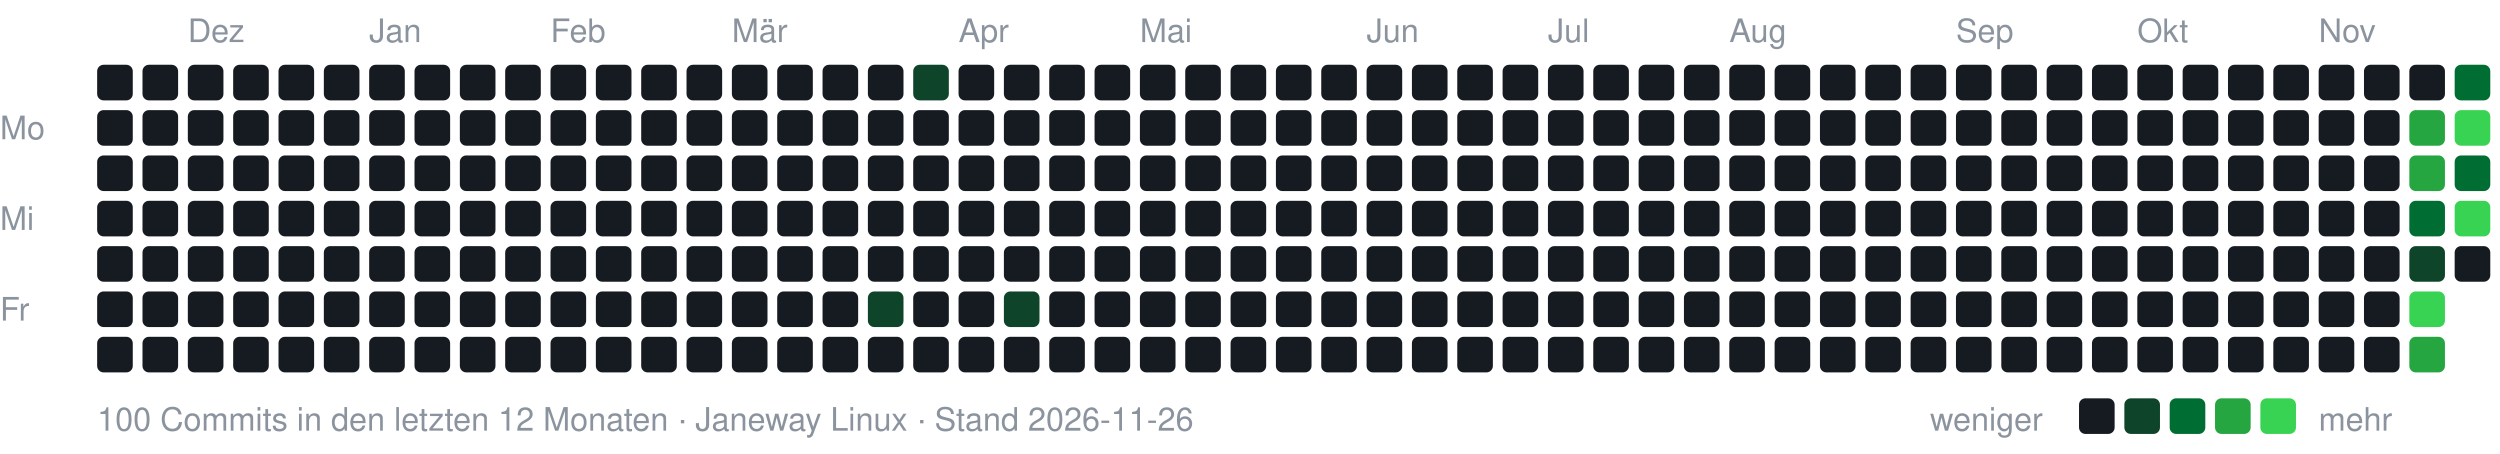
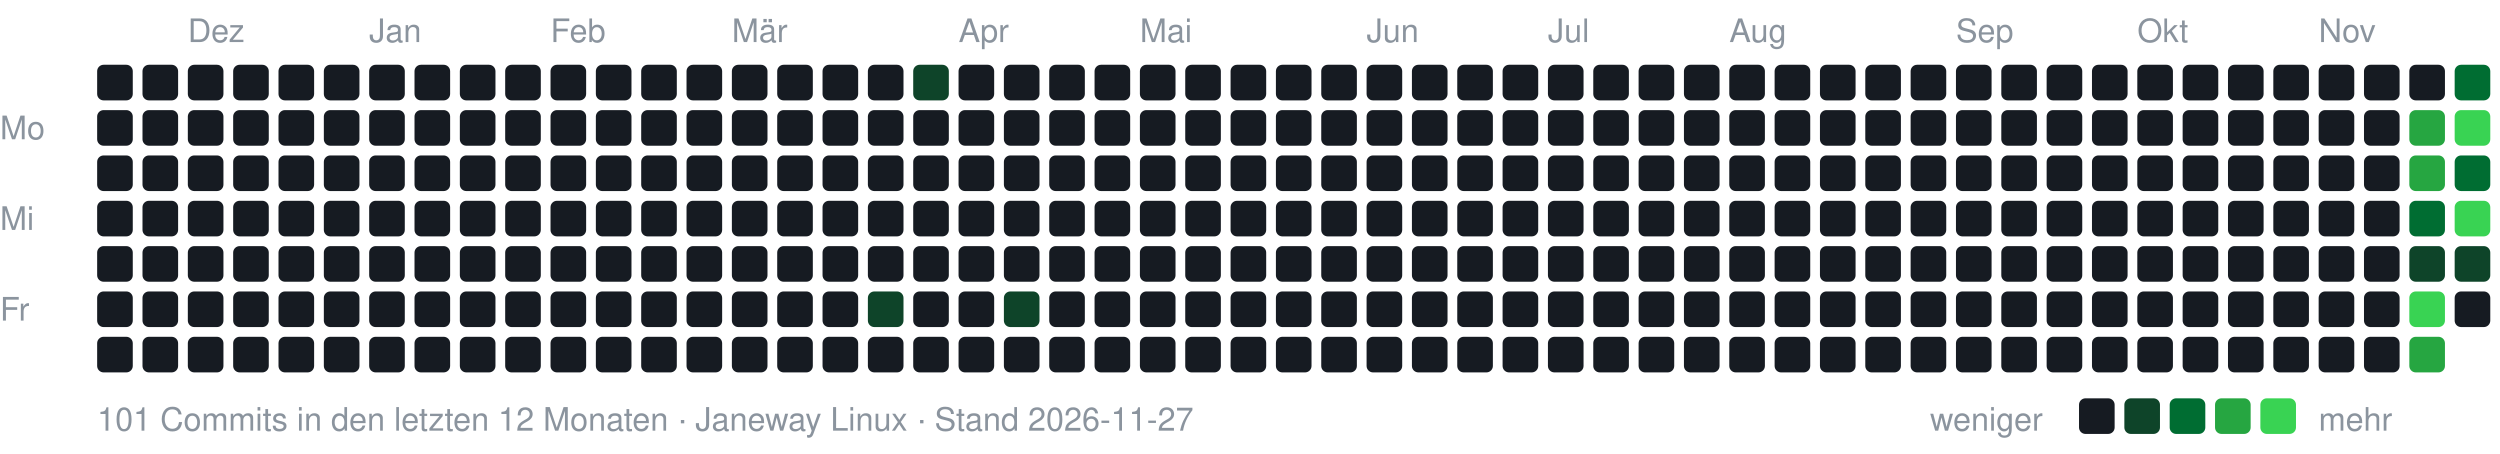
<svg xmlns="http://www.w3.org/2000/svg" viewBox="0 0 772 140" width="772" height="140">
  <g font-family="-apple-system,BlinkMacSystemFont,Segoe UI,Helvetica,Arial,sans-serif" font-size="10" fill="#8b949e">
    <text x="58" y="13">Dez</text>
    <text x="114" y="13">Jan</text>
    <text x="170" y="13">Feb</text>
    <text x="226" y="13">Mär</text>
    <text x="296" y="13">Apr</text>
    <text x="352" y="13">Mai</text>
    <text x="422" y="13">Jun</text>
    <text x="478" y="13">Jul</text>
    <text x="534" y="13">Aug</text>
    <text x="604" y="13">Sep</text>
    <text x="660" y="13">Okt</text>
    <text x="716" y="13">Nov</text>
    <text x="0" y="43">Mo</text>
    <text x="0" y="71">Mi</text>
    <text x="0" y="99">Fr</text>
    <rect x="30" y="20" width="11" height="11" rx="2" fill="#161b22" />
    <rect x="30" y="34" width="11" height="11" rx="2" fill="#161b22" />
    <rect x="30" y="48" width="11" height="11" rx="2" fill="#161b22" />
    <rect x="30" y="62" width="11" height="11" rx="2" fill="#161b22" />
    <rect x="30" y="76" width="11" height="11" rx="2" fill="#161b22" />
    <rect x="30" y="90" width="11" height="11" rx="2" fill="#161b22" />
    <rect x="30" y="104" width="11" height="11" rx="2" fill="#161b22" />
    <rect x="44" y="20" width="11" height="11" rx="2" fill="#161b22" />
    <rect x="44" y="34" width="11" height="11" rx="2" fill="#161b22" />
    <rect x="44" y="48" width="11" height="11" rx="2" fill="#161b22" />
    <rect x="44" y="62" width="11" height="11" rx="2" fill="#161b22" />
    <rect x="44" y="76" width="11" height="11" rx="2" fill="#161b22" />
    <rect x="44" y="90" width="11" height="11" rx="2" fill="#161b22" />
    <rect x="44" y="104" width="11" height="11" rx="2" fill="#161b22" />
    <rect x="58" y="20" width="11" height="11" rx="2" fill="#161b22" />
    <rect x="58" y="34" width="11" height="11" rx="2" fill="#161b22" />
    <rect x="58" y="48" width="11" height="11" rx="2" fill="#161b22" />
    <rect x="58" y="62" width="11" height="11" rx="2" fill="#161b22" />
    <rect x="58" y="76" width="11" height="11" rx="2" fill="#161b22" />
    <rect x="58" y="90" width="11" height="11" rx="2" fill="#161b22" />
    <rect x="58" y="104" width="11" height="11" rx="2" fill="#161b22" />
    <rect x="72" y="20" width="11" height="11" rx="2" fill="#161b22" />
    <rect x="72" y="34" width="11" height="11" rx="2" fill="#161b22" />
    <rect x="72" y="48" width="11" height="11" rx="2" fill="#161b22" />
    <rect x="72" y="62" width="11" height="11" rx="2" fill="#161b22" />
    <rect x="72" y="76" width="11" height="11" rx="2" fill="#161b22" />
    <rect x="72" y="90" width="11" height="11" rx="2" fill="#161b22" />
    <rect x="72" y="104" width="11" height="11" rx="2" fill="#161b22" />
    <rect x="86" y="20" width="11" height="11" rx="2" fill="#161b22" />
    <rect x="86" y="34" width="11" height="11" rx="2" fill="#161b22" />
    <rect x="86" y="48" width="11" height="11" rx="2" fill="#161b22" />
    <rect x="86" y="62" width="11" height="11" rx="2" fill="#161b22" />
    <rect x="86" y="76" width="11" height="11" rx="2" fill="#161b22" />
    <rect x="86" y="90" width="11" height="11" rx="2" fill="#161b22" />
    <rect x="86" y="104" width="11" height="11" rx="2" fill="#161b22" />
    <rect x="100" y="20" width="11" height="11" rx="2" fill="#161b22" />
    <rect x="100" y="34" width="11" height="11" rx="2" fill="#161b22" />
    <rect x="100" y="48" width="11" height="11" rx="2" fill="#161b22" />
    <rect x="100" y="62" width="11" height="11" rx="2" fill="#161b22" />
    <rect x="100" y="76" width="11" height="11" rx="2" fill="#161b22" />
    <rect x="100" y="90" width="11" height="11" rx="2" fill="#161b22" />
    <rect x="100" y="104" width="11" height="11" rx="2" fill="#161b22" />
    <rect x="114" y="20" width="11" height="11" rx="2" fill="#161b22" />
    <rect x="114" y="34" width="11" height="11" rx="2" fill="#161b22" />
    <rect x="114" y="48" width="11" height="11" rx="2" fill="#161b22" />
    <rect x="114" y="62" width="11" height="11" rx="2" fill="#161b22" />
    <rect x="114" y="76" width="11" height="11" rx="2" fill="#161b22" />
    <rect x="114" y="90" width="11" height="11" rx="2" fill="#161b22" />
    <rect x="114" y="104" width="11" height="11" rx="2" fill="#161b22" />
    <rect x="128" y="20" width="11" height="11" rx="2" fill="#161b22" />
    <rect x="128" y="34" width="11" height="11" rx="2" fill="#161b22" />
    <rect x="128" y="48" width="11" height="11" rx="2" fill="#161b22" />
    <rect x="128" y="62" width="11" height="11" rx="2" fill="#161b22" />
    <rect x="128" y="76" width="11" height="11" rx="2" fill="#161b22" />
    <rect x="128" y="90" width="11" height="11" rx="2" fill="#161b22" />
    <rect x="128" y="104" width="11" height="11" rx="2" fill="#161b22" />
    <rect x="142" y="20" width="11" height="11" rx="2" fill="#161b22" />
    <rect x="142" y="34" width="11" height="11" rx="2" fill="#161b22" />
    <rect x="142" y="48" width="11" height="11" rx="2" fill="#161b22" />
    <rect x="142" y="62" width="11" height="11" rx="2" fill="#161b22" />
    <rect x="142" y="76" width="11" height="11" rx="2" fill="#161b22" />
    <rect x="142" y="90" width="11" height="11" rx="2" fill="#161b22" />
    <rect x="142" y="104" width="11" height="11" rx="2" fill="#161b22" />
    <rect x="156" y="20" width="11" height="11" rx="2" fill="#161b22" />
    <rect x="156" y="34" width="11" height="11" rx="2" fill="#161b22" />
    <rect x="156" y="48" width="11" height="11" rx="2" fill="#161b22" />
    <rect x="156" y="62" width="11" height="11" rx="2" fill="#161b22" />
    <rect x="156" y="76" width="11" height="11" rx="2" fill="#161b22" />
    <rect x="156" y="90" width="11" height="11" rx="2" fill="#161b22" />
    <rect x="156" y="104" width="11" height="11" rx="2" fill="#161b22" />
    <rect x="170" y="20" width="11" height="11" rx="2" fill="#161b22" />
    <rect x="170" y="34" width="11" height="11" rx="2" fill="#161b22" />
    <rect x="170" y="48" width="11" height="11" rx="2" fill="#161b22" />
    <rect x="170" y="62" width="11" height="11" rx="2" fill="#161b22" />
    <rect x="170" y="76" width="11" height="11" rx="2" fill="#161b22" />
    <rect x="170" y="90" width="11" height="11" rx="2" fill="#161b22" />
    <rect x="170" y="104" width="11" height="11" rx="2" fill="#161b22" />
    <rect x="184" y="20" width="11" height="11" rx="2" fill="#161b22" />
    <rect x="184" y="34" width="11" height="11" rx="2" fill="#161b22" />
    <rect x="184" y="48" width="11" height="11" rx="2" fill="#161b22" />
    <rect x="184" y="62" width="11" height="11" rx="2" fill="#161b22" />
    <rect x="184" y="76" width="11" height="11" rx="2" fill="#161b22" />
    <rect x="184" y="90" width="11" height="11" rx="2" fill="#161b22" />
    <rect x="184" y="104" width="11" height="11" rx="2" fill="#161b22" />
    <rect x="198" y="20" width="11" height="11" rx="2" fill="#161b22" />
    <rect x="198" y="34" width="11" height="11" rx="2" fill="#161b22" />
    <rect x="198" y="48" width="11" height="11" rx="2" fill="#161b22" />
    <rect x="198" y="62" width="11" height="11" rx="2" fill="#161b22" />
    <rect x="198" y="76" width="11" height="11" rx="2" fill="#161b22" />
    <rect x="198" y="90" width="11" height="11" rx="2" fill="#161b22" />
    <rect x="198" y="104" width="11" height="11" rx="2" fill="#161b22" />
    <rect x="212" y="20" width="11" height="11" rx="2" fill="#161b22" />
    <rect x="212" y="34" width="11" height="11" rx="2" fill="#161b22" />
    <rect x="212" y="48" width="11" height="11" rx="2" fill="#161b22" />
    <rect x="212" y="62" width="11" height="11" rx="2" fill="#161b22" />
    <rect x="212" y="76" width="11" height="11" rx="2" fill="#161b22" />
    <rect x="212" y="90" width="11" height="11" rx="2" fill="#161b22" />
    <rect x="212" y="104" width="11" height="11" rx="2" fill="#161b22" />
    <rect x="226" y="20" width="11" height="11" rx="2" fill="#161b22" />
    <rect x="226" y="34" width="11" height="11" rx="2" fill="#161b22" />
    <rect x="226" y="48" width="11" height="11" rx="2" fill="#161b22" />
    <rect x="226" y="62" width="11" height="11" rx="2" fill="#161b22" />
    <rect x="226" y="76" width="11" height="11" rx="2" fill="#161b22" />
    <rect x="226" y="90" width="11" height="11" rx="2" fill="#161b22" />
    <rect x="226" y="104" width="11" height="11" rx="2" fill="#161b22" />
    <rect x="240" y="20" width="11" height="11" rx="2" fill="#161b22" />
    <rect x="240" y="34" width="11" height="11" rx="2" fill="#161b22" />
    <rect x="240" y="48" width="11" height="11" rx="2" fill="#161b22" />
    <rect x="240" y="62" width="11" height="11" rx="2" fill="#161b22" />
    <rect x="240" y="76" width="11" height="11" rx="2" fill="#161b22" />
    <rect x="240" y="90" width="11" height="11" rx="2" fill="#161b22" />
    <rect x="240" y="104" width="11" height="11" rx="2" fill="#161b22" />
    <rect x="254" y="20" width="11" height="11" rx="2" fill="#161b22" />
    <rect x="254" y="34" width="11" height="11" rx="2" fill="#161b22" />
    <rect x="254" y="48" width="11" height="11" rx="2" fill="#161b22" />
    <rect x="254" y="62" width="11" height="11" rx="2" fill="#161b22" />
    <rect x="254" y="76" width="11" height="11" rx="2" fill="#161b22" />
    <rect x="254" y="90" width="11" height="11" rx="2" fill="#161b22" />
    <rect x="254" y="104" width="11" height="11" rx="2" fill="#161b22" />
    <rect x="268" y="20" width="11" height="11" rx="2" fill="#161b22" />
    <rect x="268" y="34" width="11" height="11" rx="2" fill="#161b22" />
    <rect x="268" y="48" width="11" height="11" rx="2" fill="#161b22" />
    <rect x="268" y="62" width="11" height="11" rx="2" fill="#161b22" />
    <rect x="268" y="76" width="11" height="11" rx="2" fill="#161b22" />
    <rect x="268" y="90" width="11" height="11" rx="2" fill="#0e4429" />
    <rect x="268" y="104" width="11" height="11" rx="2" fill="#161b22" />
    <rect x="282" y="20" width="11" height="11" rx="2" fill="#0e4429" />
    <rect x="282" y="34" width="11" height="11" rx="2" fill="#161b22" />
    <rect x="282" y="48" width="11" height="11" rx="2" fill="#161b22" />
    <rect x="282" y="62" width="11" height="11" rx="2" fill="#161b22" />
    <rect x="282" y="76" width="11" height="11" rx="2" fill="#161b22" />
    <rect x="282" y="90" width="11" height="11" rx="2" fill="#161b22" />
    <rect x="282" y="104" width="11" height="11" rx="2" fill="#161b22" />
    <rect x="296" y="20" width="11" height="11" rx="2" fill="#161b22" />
    <rect x="296" y="34" width="11" height="11" rx="2" fill="#161b22" />
    <rect x="296" y="48" width="11" height="11" rx="2" fill="#161b22" />
    <rect x="296" y="62" width="11" height="11" rx="2" fill="#161b22" />
    <rect x="296" y="76" width="11" height="11" rx="2" fill="#161b22" />
    <rect x="296" y="90" width="11" height="11" rx="2" fill="#161b22" />
    <rect x="296" y="104" width="11" height="11" rx="2" fill="#161b22" />
    <rect x="310" y="20" width="11" height="11" rx="2" fill="#161b22" />
    <rect x="310" y="34" width="11" height="11" rx="2" fill="#161b22" />
    <rect x="310" y="48" width="11" height="11" rx="2" fill="#161b22" />
    <rect x="310" y="62" width="11" height="11" rx="2" fill="#161b22" />
    <rect x="310" y="76" width="11" height="11" rx="2" fill="#161b22" />
    <rect x="310" y="90" width="11" height="11" rx="2" fill="#0e4429" />
    <rect x="310" y="104" width="11" height="11" rx="2" fill="#161b22" />
    <rect x="324" y="20" width="11" height="11" rx="2" fill="#161b22" />
    <rect x="324" y="34" width="11" height="11" rx="2" fill="#161b22" />
    <rect x="324" y="48" width="11" height="11" rx="2" fill="#161b22" />
    <rect x="324" y="62" width="11" height="11" rx="2" fill="#161b22" />
    <rect x="324" y="76" width="11" height="11" rx="2" fill="#161b22" />
    <rect x="324" y="90" width="11" height="11" rx="2" fill="#161b22" />
    <rect x="324" y="104" width="11" height="11" rx="2" fill="#161b22" />
    <rect x="338" y="20" width="11" height="11" rx="2" fill="#161b22" />
    <rect x="338" y="34" width="11" height="11" rx="2" fill="#161b22" />
    <rect x="338" y="48" width="11" height="11" rx="2" fill="#161b22" />
    <rect x="338" y="62" width="11" height="11" rx="2" fill="#161b22" />
    <rect x="338" y="76" width="11" height="11" rx="2" fill="#161b22" />
    <rect x="338" y="90" width="11" height="11" rx="2" fill="#161b22" />
    <rect x="338" y="104" width="11" height="11" rx="2" fill="#161b22" />
    <rect x="352" y="20" width="11" height="11" rx="2" fill="#161b22" />
    <rect x="352" y="34" width="11" height="11" rx="2" fill="#161b22" />
    <rect x="352" y="48" width="11" height="11" rx="2" fill="#161b22" />
    <rect x="352" y="62" width="11" height="11" rx="2" fill="#161b22" />
    <rect x="352" y="76" width="11" height="11" rx="2" fill="#161b22" />
    <rect x="352" y="90" width="11" height="11" rx="2" fill="#161b22" />
    <rect x="352" y="104" width="11" height="11" rx="2" fill="#161b22" />
    <rect x="366" y="20" width="11" height="11" rx="2" fill="#161b22" />
    <rect x="366" y="34" width="11" height="11" rx="2" fill="#161b22" />
    <rect x="366" y="48" width="11" height="11" rx="2" fill="#161b22" />
    <rect x="366" y="62" width="11" height="11" rx="2" fill="#161b22" />
    <rect x="366" y="76" width="11" height="11" rx="2" fill="#161b22" />
    <rect x="366" y="90" width="11" height="11" rx="2" fill="#161b22" />
    <rect x="366" y="104" width="11" height="11" rx="2" fill="#161b22" />
    <rect x="380" y="20" width="11" height="11" rx="2" fill="#161b22" />
    <rect x="380" y="34" width="11" height="11" rx="2" fill="#161b22" />
    <rect x="380" y="48" width="11" height="11" rx="2" fill="#161b22" />
    <rect x="380" y="62" width="11" height="11" rx="2" fill="#161b22" />
    <rect x="380" y="76" width="11" height="11" rx="2" fill="#161b22" />
    <rect x="380" y="90" width="11" height="11" rx="2" fill="#161b22" />
    <rect x="380" y="104" width="11" height="11" rx="2" fill="#161b22" />
    <rect x="394" y="20" width="11" height="11" rx="2" fill="#161b22" />
    <rect x="394" y="34" width="11" height="11" rx="2" fill="#161b22" />
    <rect x="394" y="48" width="11" height="11" rx="2" fill="#161b22" />
    <rect x="394" y="62" width="11" height="11" rx="2" fill="#161b22" />
    <rect x="394" y="76" width="11" height="11" rx="2" fill="#161b22" />
    <rect x="394" y="90" width="11" height="11" rx="2" fill="#161b22" />
    <rect x="394" y="104" width="11" height="11" rx="2" fill="#161b22" />
    <rect x="408" y="20" width="11" height="11" rx="2" fill="#161b22" />
    <rect x="408" y="34" width="11" height="11" rx="2" fill="#161b22" />
    <rect x="408" y="48" width="11" height="11" rx="2" fill="#161b22" />
    <rect x="408" y="62" width="11" height="11" rx="2" fill="#161b22" />
    <rect x="408" y="76" width="11" height="11" rx="2" fill="#161b22" />
    <rect x="408" y="90" width="11" height="11" rx="2" fill="#161b22" />
    <rect x="408" y="104" width="11" height="11" rx="2" fill="#161b22" />
    <rect x="422" y="20" width="11" height="11" rx="2" fill="#161b22" />
    <rect x="422" y="34" width="11" height="11" rx="2" fill="#161b22" />
    <rect x="422" y="48" width="11" height="11" rx="2" fill="#161b22" />
    <rect x="422" y="62" width="11" height="11" rx="2" fill="#161b22" />
    <rect x="422" y="76" width="11" height="11" rx="2" fill="#161b22" />
    <rect x="422" y="90" width="11" height="11" rx="2" fill="#161b22" />
    <rect x="422" y="104" width="11" height="11" rx="2" fill="#161b22" />
    <rect x="436" y="20" width="11" height="11" rx="2" fill="#161b22" />
    <rect x="436" y="34" width="11" height="11" rx="2" fill="#161b22" />
    <rect x="436" y="48" width="11" height="11" rx="2" fill="#161b22" />
    <rect x="436" y="62" width="11" height="11" rx="2" fill="#161b22" />
    <rect x="436" y="76" width="11" height="11" rx="2" fill="#161b22" />
    <rect x="436" y="90" width="11" height="11" rx="2" fill="#161b22" />
    <rect x="436" y="104" width="11" height="11" rx="2" fill="#161b22" />
    <rect x="450" y="20" width="11" height="11" rx="2" fill="#161b22" />
    <rect x="450" y="34" width="11" height="11" rx="2" fill="#161b22" />
    <rect x="450" y="48" width="11" height="11" rx="2" fill="#161b22" />
    <rect x="450" y="62" width="11" height="11" rx="2" fill="#161b22" />
    <rect x="450" y="76" width="11" height="11" rx="2" fill="#161b22" />
    <rect x="450" y="90" width="11" height="11" rx="2" fill="#161b22" />
    <rect x="450" y="104" width="11" height="11" rx="2" fill="#161b22" />
    <rect x="464" y="20" width="11" height="11" rx="2" fill="#161b22" />
    <rect x="464" y="34" width="11" height="11" rx="2" fill="#161b22" />
    <rect x="464" y="48" width="11" height="11" rx="2" fill="#161b22" />
    <rect x="464" y="62" width="11" height="11" rx="2" fill="#161b22" />
    <rect x="464" y="76" width="11" height="11" rx="2" fill="#161b22" />
    <rect x="464" y="90" width="11" height="11" rx="2" fill="#161b22" />
    <rect x="464" y="104" width="11" height="11" rx="2" fill="#161b22" />
    <rect x="478" y="20" width="11" height="11" rx="2" fill="#161b22" />
    <rect x="478" y="34" width="11" height="11" rx="2" fill="#161b22" />
    <rect x="478" y="48" width="11" height="11" rx="2" fill="#161b22" />
    <rect x="478" y="62" width="11" height="11" rx="2" fill="#161b22" />
    <rect x="478" y="76" width="11" height="11" rx="2" fill="#161b22" />
    <rect x="478" y="90" width="11" height="11" rx="2" fill="#161b22" />
    <rect x="478" y="104" width="11" height="11" rx="2" fill="#161b22" />
    <rect x="492" y="20" width="11" height="11" rx="2" fill="#161b22" />
    <rect x="492" y="34" width="11" height="11" rx="2" fill="#161b22" />
    <rect x="492" y="48" width="11" height="11" rx="2" fill="#161b22" />
    <rect x="492" y="62" width="11" height="11" rx="2" fill="#161b22" />
    <rect x="492" y="76" width="11" height="11" rx="2" fill="#161b22" />
    <rect x="492" y="90" width="11" height="11" rx="2" fill="#161b22" />
    <rect x="492" y="104" width="11" height="11" rx="2" fill="#161b22" />
    <rect x="506" y="20" width="11" height="11" rx="2" fill="#161b22" />
    <rect x="506" y="34" width="11" height="11" rx="2" fill="#161b22" />
    <rect x="506" y="48" width="11" height="11" rx="2" fill="#161b22" />
    <rect x="506" y="62" width="11" height="11" rx="2" fill="#161b22" />
    <rect x="506" y="76" width="11" height="11" rx="2" fill="#161b22" />
    <rect x="506" y="90" width="11" height="11" rx="2" fill="#161b22" />
    <rect x="506" y="104" width="11" height="11" rx="2" fill="#161b22" />
    <rect x="520" y="20" width="11" height="11" rx="2" fill="#161b22" />
    <rect x="520" y="34" width="11" height="11" rx="2" fill="#161b22" />
    <rect x="520" y="48" width="11" height="11" rx="2" fill="#161b22" />
    <rect x="520" y="62" width="11" height="11" rx="2" fill="#161b22" />
    <rect x="520" y="76" width="11" height="11" rx="2" fill="#161b22" />
    <rect x="520" y="90" width="11" height="11" rx="2" fill="#161b22" />
    <rect x="520" y="104" width="11" height="11" rx="2" fill="#161b22" />
    <rect x="534" y="20" width="11" height="11" rx="2" fill="#161b22" />
    <rect x="534" y="34" width="11" height="11" rx="2" fill="#161b22" />
    <rect x="534" y="48" width="11" height="11" rx="2" fill="#161b22" />
    <rect x="534" y="62" width="11" height="11" rx="2" fill="#161b22" />
    <rect x="534" y="76" width="11" height="11" rx="2" fill="#161b22" />
    <rect x="534" y="90" width="11" height="11" rx="2" fill="#161b22" />
    <rect x="534" y="104" width="11" height="11" rx="2" fill="#161b22" />
    <rect x="548" y="20" width="11" height="11" rx="2" fill="#161b22" />
    <rect x="548" y="34" width="11" height="11" rx="2" fill="#161b22" />
    <rect x="548" y="48" width="11" height="11" rx="2" fill="#161b22" />
    <rect x="548" y="62" width="11" height="11" rx="2" fill="#161b22" />
    <rect x="548" y="76" width="11" height="11" rx="2" fill="#161b22" />
    <rect x="548" y="90" width="11" height="11" rx="2" fill="#161b22" />
    <rect x="548" y="104" width="11" height="11" rx="2" fill="#161b22" />
    <rect x="562" y="20" width="11" height="11" rx="2" fill="#161b22" />
    <rect x="562" y="34" width="11" height="11" rx="2" fill="#161b22" />
    <rect x="562" y="48" width="11" height="11" rx="2" fill="#161b22" />
    <rect x="562" y="62" width="11" height="11" rx="2" fill="#161b22" />
    <rect x="562" y="76" width="11" height="11" rx="2" fill="#161b22" />
    <rect x="562" y="90" width="11" height="11" rx="2" fill="#161b22" />
    <rect x="562" y="104" width="11" height="11" rx="2" fill="#161b22" />
    <rect x="576" y="20" width="11" height="11" rx="2" fill="#161b22" />
    <rect x="576" y="34" width="11" height="11" rx="2" fill="#161b22" />
    <rect x="576" y="48" width="11" height="11" rx="2" fill="#161b22" />
    <rect x="576" y="62" width="11" height="11" rx="2" fill="#161b22" />
    <rect x="576" y="76" width="11" height="11" rx="2" fill="#161b22" />
    <rect x="576" y="90" width="11" height="11" rx="2" fill="#161b22" />
    <rect x="576" y="104" width="11" height="11" rx="2" fill="#161b22" />
    <rect x="590" y="20" width="11" height="11" rx="2" fill="#161b22" />
    <rect x="590" y="34" width="11" height="11" rx="2" fill="#161b22" />
    <rect x="590" y="48" width="11" height="11" rx="2" fill="#161b22" />
    <rect x="590" y="62" width="11" height="11" rx="2" fill="#161b22" />
    <rect x="590" y="76" width="11" height="11" rx="2" fill="#161b22" />
    <rect x="590" y="90" width="11" height="11" rx="2" fill="#161b22" />
    <rect x="590" y="104" width="11" height="11" rx="2" fill="#161b22" />
    <rect x="604" y="20" width="11" height="11" rx="2" fill="#161b22" />
    <rect x="604" y="34" width="11" height="11" rx="2" fill="#161b22" />
    <rect x="604" y="48" width="11" height="11" rx="2" fill="#161b22" />
    <rect x="604" y="62" width="11" height="11" rx="2" fill="#161b22" />
    <rect x="604" y="76" width="11" height="11" rx="2" fill="#161b22" />
    <rect x="604" y="90" width="11" height="11" rx="2" fill="#161b22" />
    <rect x="604" y="104" width="11" height="11" rx="2" fill="#161b22" />
    <rect x="618" y="20" width="11" height="11" rx="2" fill="#161b22" />
    <rect x="618" y="34" width="11" height="11" rx="2" fill="#161b22" />
    <rect x="618" y="48" width="11" height="11" rx="2" fill="#161b22" />
    <rect x="618" y="62" width="11" height="11" rx="2" fill="#161b22" />
    <rect x="618" y="76" width="11" height="11" rx="2" fill="#161b22" />
    <rect x="618" y="90" width="11" height="11" rx="2" fill="#161b22" />
    <rect x="618" y="104" width="11" height="11" rx="2" fill="#161b22" />
    <rect x="632" y="20" width="11" height="11" rx="2" fill="#161b22" />
    <rect x="632" y="34" width="11" height="11" rx="2" fill="#161b22" />
    <rect x="632" y="48" width="11" height="11" rx="2" fill="#161b22" />
    <rect x="632" y="62" width="11" height="11" rx="2" fill="#161b22" />
    <rect x="632" y="76" width="11" height="11" rx="2" fill="#161b22" />
    <rect x="632" y="90" width="11" height="11" rx="2" fill="#161b22" />
    <rect x="632" y="104" width="11" height="11" rx="2" fill="#161b22" />
    <rect x="646" y="20" width="11" height="11" rx="2" fill="#161b22" />
    <rect x="646" y="34" width="11" height="11" rx="2" fill="#161b22" />
    <rect x="646" y="48" width="11" height="11" rx="2" fill="#161b22" />
    <rect x="646" y="62" width="11" height="11" rx="2" fill="#161b22" />
    <rect x="646" y="76" width="11" height="11" rx="2" fill="#161b22" />
    <rect x="646" y="90" width="11" height="11" rx="2" fill="#161b22" />
    <rect x="646" y="104" width="11" height="11" rx="2" fill="#161b22" />
    <rect x="660" y="20" width="11" height="11" rx="2" fill="#161b22" />
    <rect x="660" y="34" width="11" height="11" rx="2" fill="#161b22" />
    <rect x="660" y="48" width="11" height="11" rx="2" fill="#161b22" />
    <rect x="660" y="62" width="11" height="11" rx="2" fill="#161b22" />
    <rect x="660" y="76" width="11" height="11" rx="2" fill="#161b22" />
    <rect x="660" y="90" width="11" height="11" rx="2" fill="#161b22" />
    <rect x="660" y="104" width="11" height="11" rx="2" fill="#161b22" />
    <rect x="674" y="20" width="11" height="11" rx="2" fill="#161b22" />
    <rect x="674" y="34" width="11" height="11" rx="2" fill="#161b22" />
    <rect x="674" y="48" width="11" height="11" rx="2" fill="#161b22" />
    <rect x="674" y="62" width="11" height="11" rx="2" fill="#161b22" />
    <rect x="674" y="76" width="11" height="11" rx="2" fill="#161b22" />
    <rect x="674" y="90" width="11" height="11" rx="2" fill="#161b22" />
    <rect x="674" y="104" width="11" height="11" rx="2" fill="#161b22" />
    <rect x="688" y="20" width="11" height="11" rx="2" fill="#161b22" />
    <rect x="688" y="34" width="11" height="11" rx="2" fill="#161b22" />
    <rect x="688" y="48" width="11" height="11" rx="2" fill="#161b22" />
    <rect x="688" y="62" width="11" height="11" rx="2" fill="#161b22" />
    <rect x="688" y="76" width="11" height="11" rx="2" fill="#161b22" />
    <rect x="688" y="90" width="11" height="11" rx="2" fill="#161b22" />
    <rect x="688" y="104" width="11" height="11" rx="2" fill="#161b22" />
    <rect x="702" y="20" width="11" height="11" rx="2" fill="#161b22" />
    <rect x="702" y="34" width="11" height="11" rx="2" fill="#161b22" />
    <rect x="702" y="48" width="11" height="11" rx="2" fill="#161b22" />
    <rect x="702" y="62" width="11" height="11" rx="2" fill="#161b22" />
    <rect x="702" y="76" width="11" height="11" rx="2" fill="#161b22" />
    <rect x="702" y="90" width="11" height="11" rx="2" fill="#161b22" />
    <rect x="702" y="104" width="11" height="11" rx="2" fill="#161b22" />
    <rect x="716" y="20" width="11" height="11" rx="2" fill="#161b22" />
    <rect x="716" y="34" width="11" height="11" rx="2" fill="#161b22" />
    <rect x="716" y="48" width="11" height="11" rx="2" fill="#161b22" />
    <rect x="716" y="62" width="11" height="11" rx="2" fill="#161b22" />
    <rect x="716" y="76" width="11" height="11" rx="2" fill="#161b22" />
    <rect x="716" y="90" width="11" height="11" rx="2" fill="#161b22" />
    <rect x="716" y="104" width="11" height="11" rx="2" fill="#161b22" />
    <rect x="730" y="20" width="11" height="11" rx="2" fill="#161b22" />
    <rect x="730" y="34" width="11" height="11" rx="2" fill="#161b22" />
    <rect x="730" y="48" width="11" height="11" rx="2" fill="#161b22" />
    <rect x="730" y="62" width="11" height="11" rx="2" fill="#161b22" />
    <rect x="730" y="76" width="11" height="11" rx="2" fill="#161b22" />
    <rect x="730" y="90" width="11" height="11" rx="2" fill="#161b22" />
    <rect x="730" y="104" width="11" height="11" rx="2" fill="#161b22" />
    <rect x="744" y="20" width="11" height="11" rx="2" fill="#161b22" />
    <rect x="744" y="34" width="11" height="11" rx="2" fill="#26a641" />
    <rect x="744" y="48" width="11" height="11" rx="2" fill="#26a641" />
    <rect x="744" y="62" width="11" height="11" rx="2" fill="#006d32" />
    <rect x="744" y="76" width="11" height="11" rx="2" fill="#0e4429" />
    <rect x="744" y="90" width="11" height="11" rx="2" fill="#39d353" />
    <rect x="744" y="104" width="11" height="11" rx="2" fill="#26a641" />
    <rect x="758" y="20" width="11" height="11" rx="2" fill="#006d32" />
    <rect x="758" y="34" width="11" height="11" rx="2" fill="#39d353" />
    <rect x="758" y="48" width="11" height="11" rx="2" fill="#006d32" />
    <rect x="758" y="62" width="11" height="11" rx="2" fill="#39d353" />
-     <rect x="758" y="76" width="11" height="11" rx="2" fill="#161b22" />
+     <rect x="758" y="76" width="11" height="11" rx="2" fill="#0e4429" />
+     <rect x="758" y="90" width="11" height="11" rx="2" fill="#161b22" />
    <text x="596" y="133">weniger</text>
    <rect x="642" y="123" width="11" height="11" rx="2" fill="#161b22" />
    <rect x="656" y="123" width="11" height="11" rx="2" fill="#0e4429" />
    <rect x="670" y="123" width="11" height="11" rx="2" fill="#006d32" />
    <rect x="684" y="123" width="11" height="11" rx="2" fill="#26a641" />
    <rect x="698" y="123" width="11" height="11" rx="2" fill="#39d353" />
    <text x="716" y="133">mehr</text>
-     <text x="30" y="133">100 Commits in den letzten 12 Monaten · Janeway Linux · Stand 2026-11-26</text>
+     <text x="30" y="133">101 Commits in den letzten 12 Monaten · Janeway Linux · Stand 2026-11-27</text>
  </g>
</svg>
